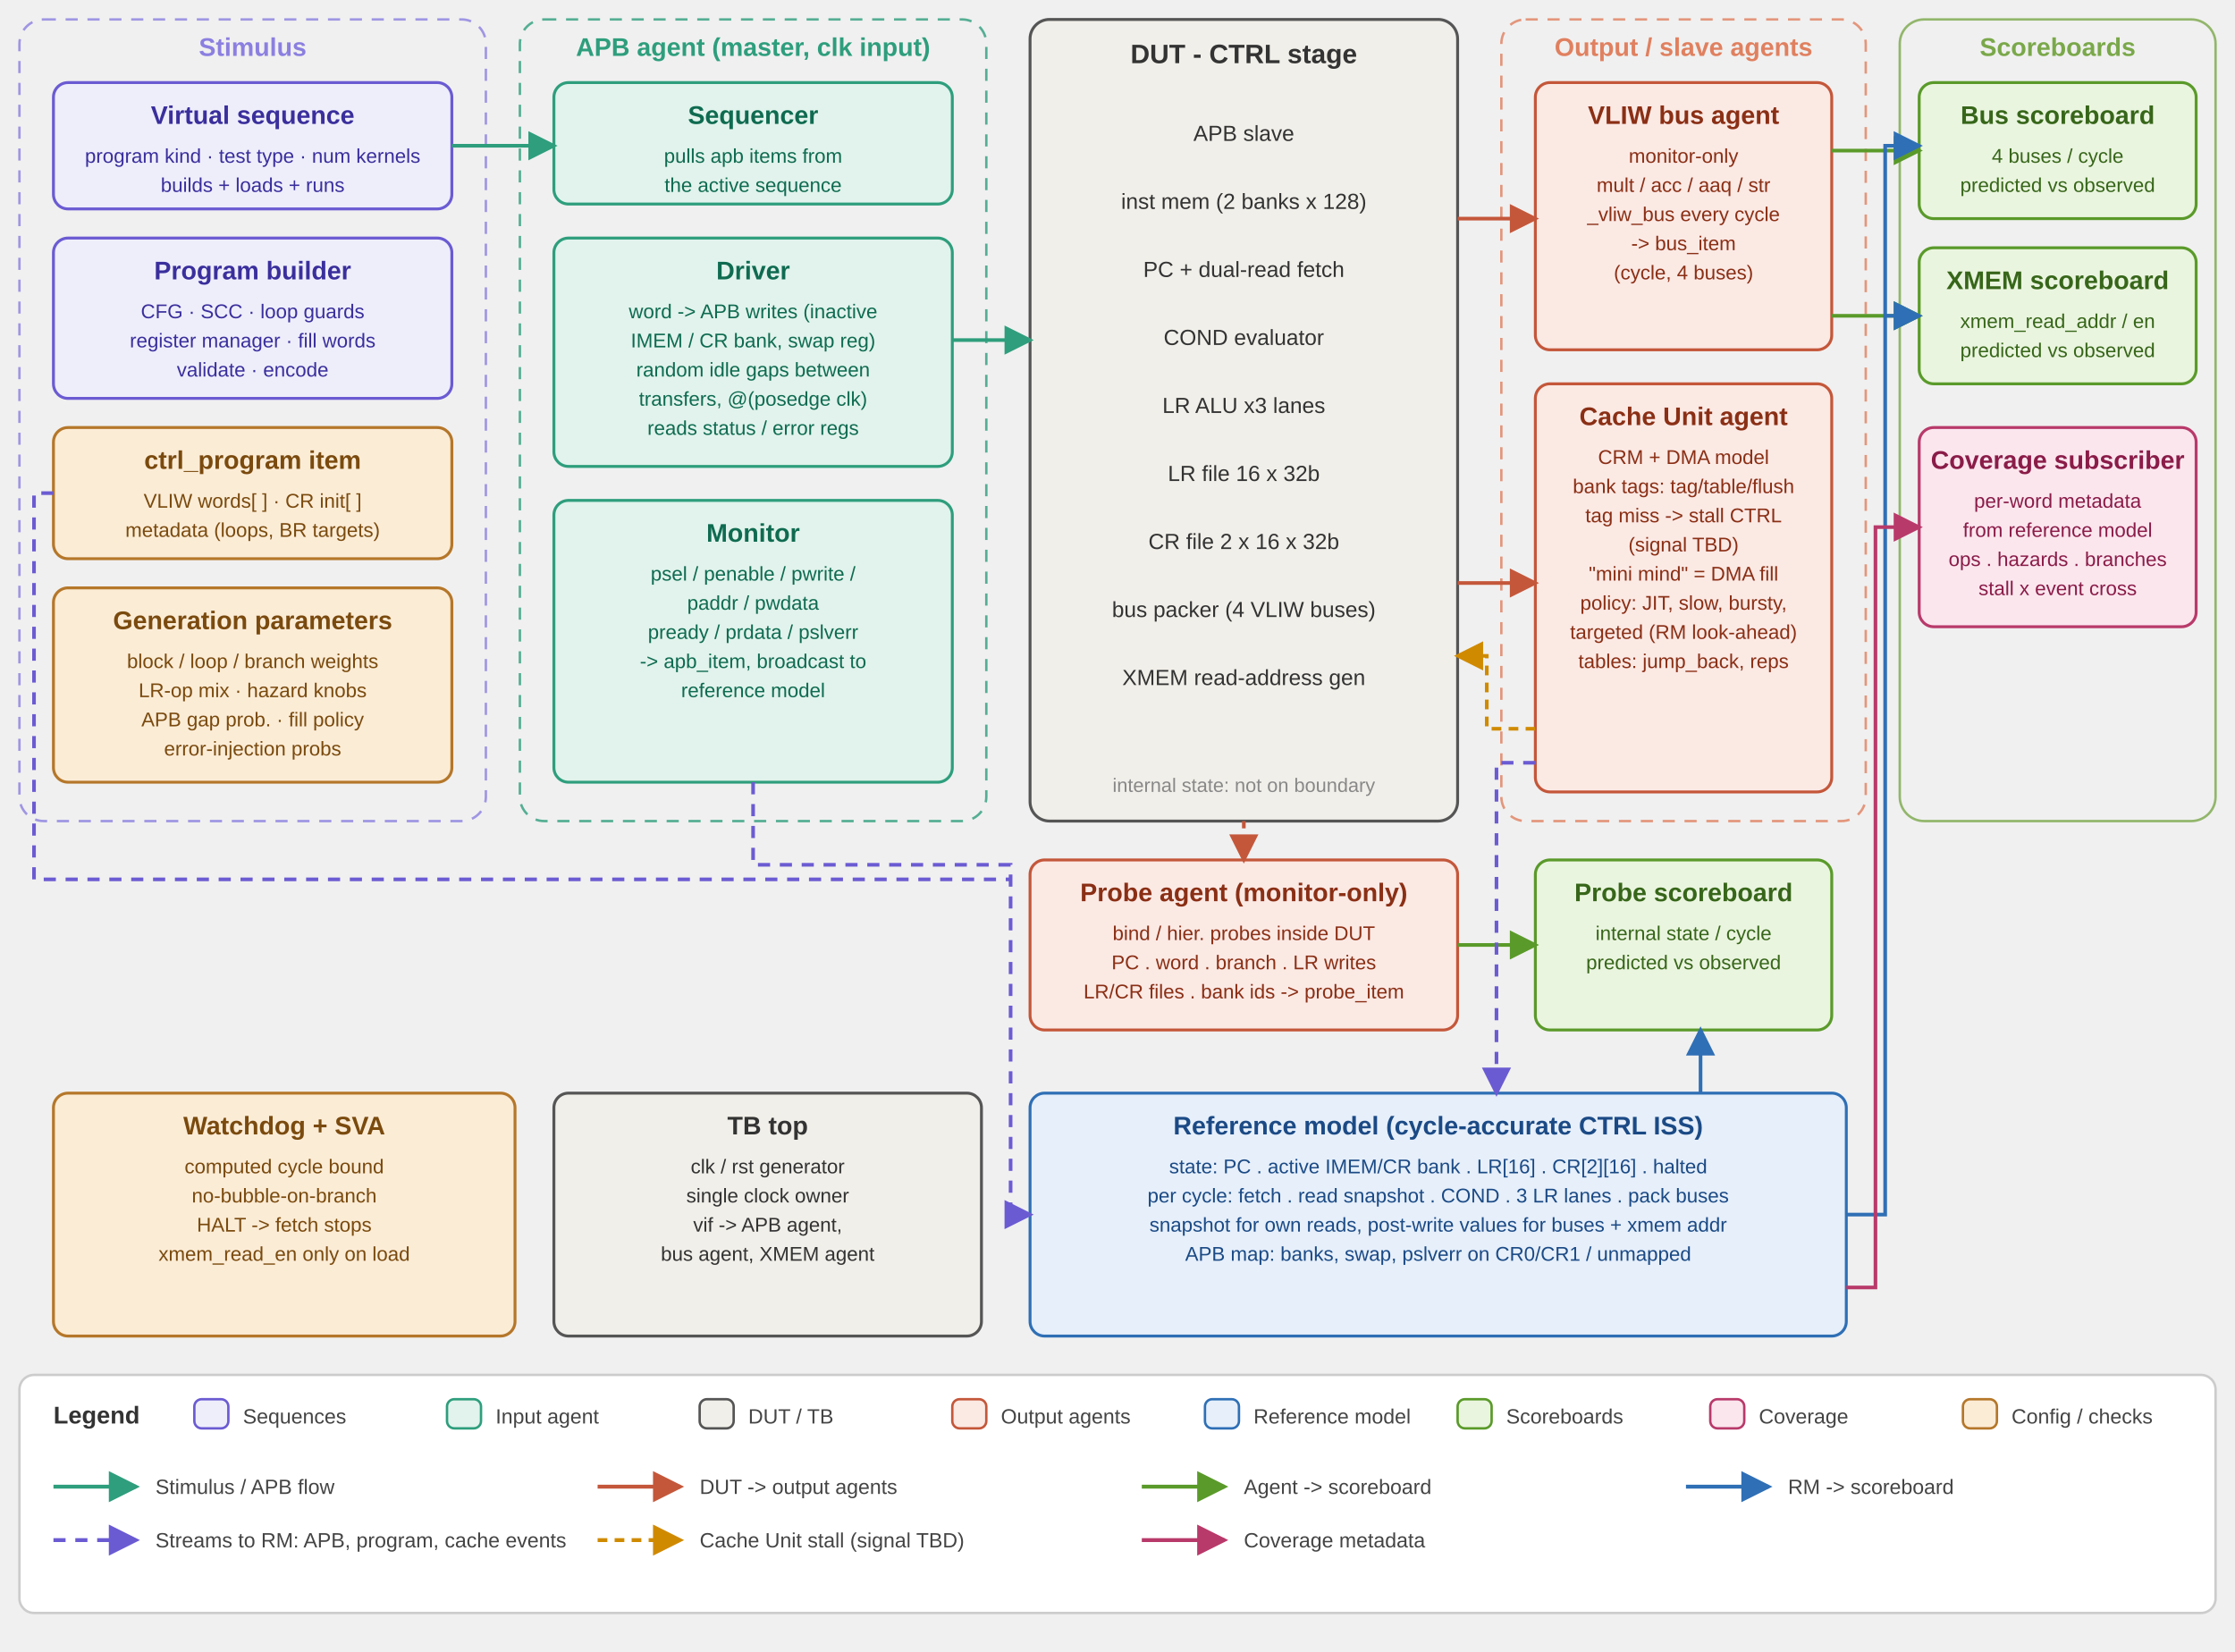
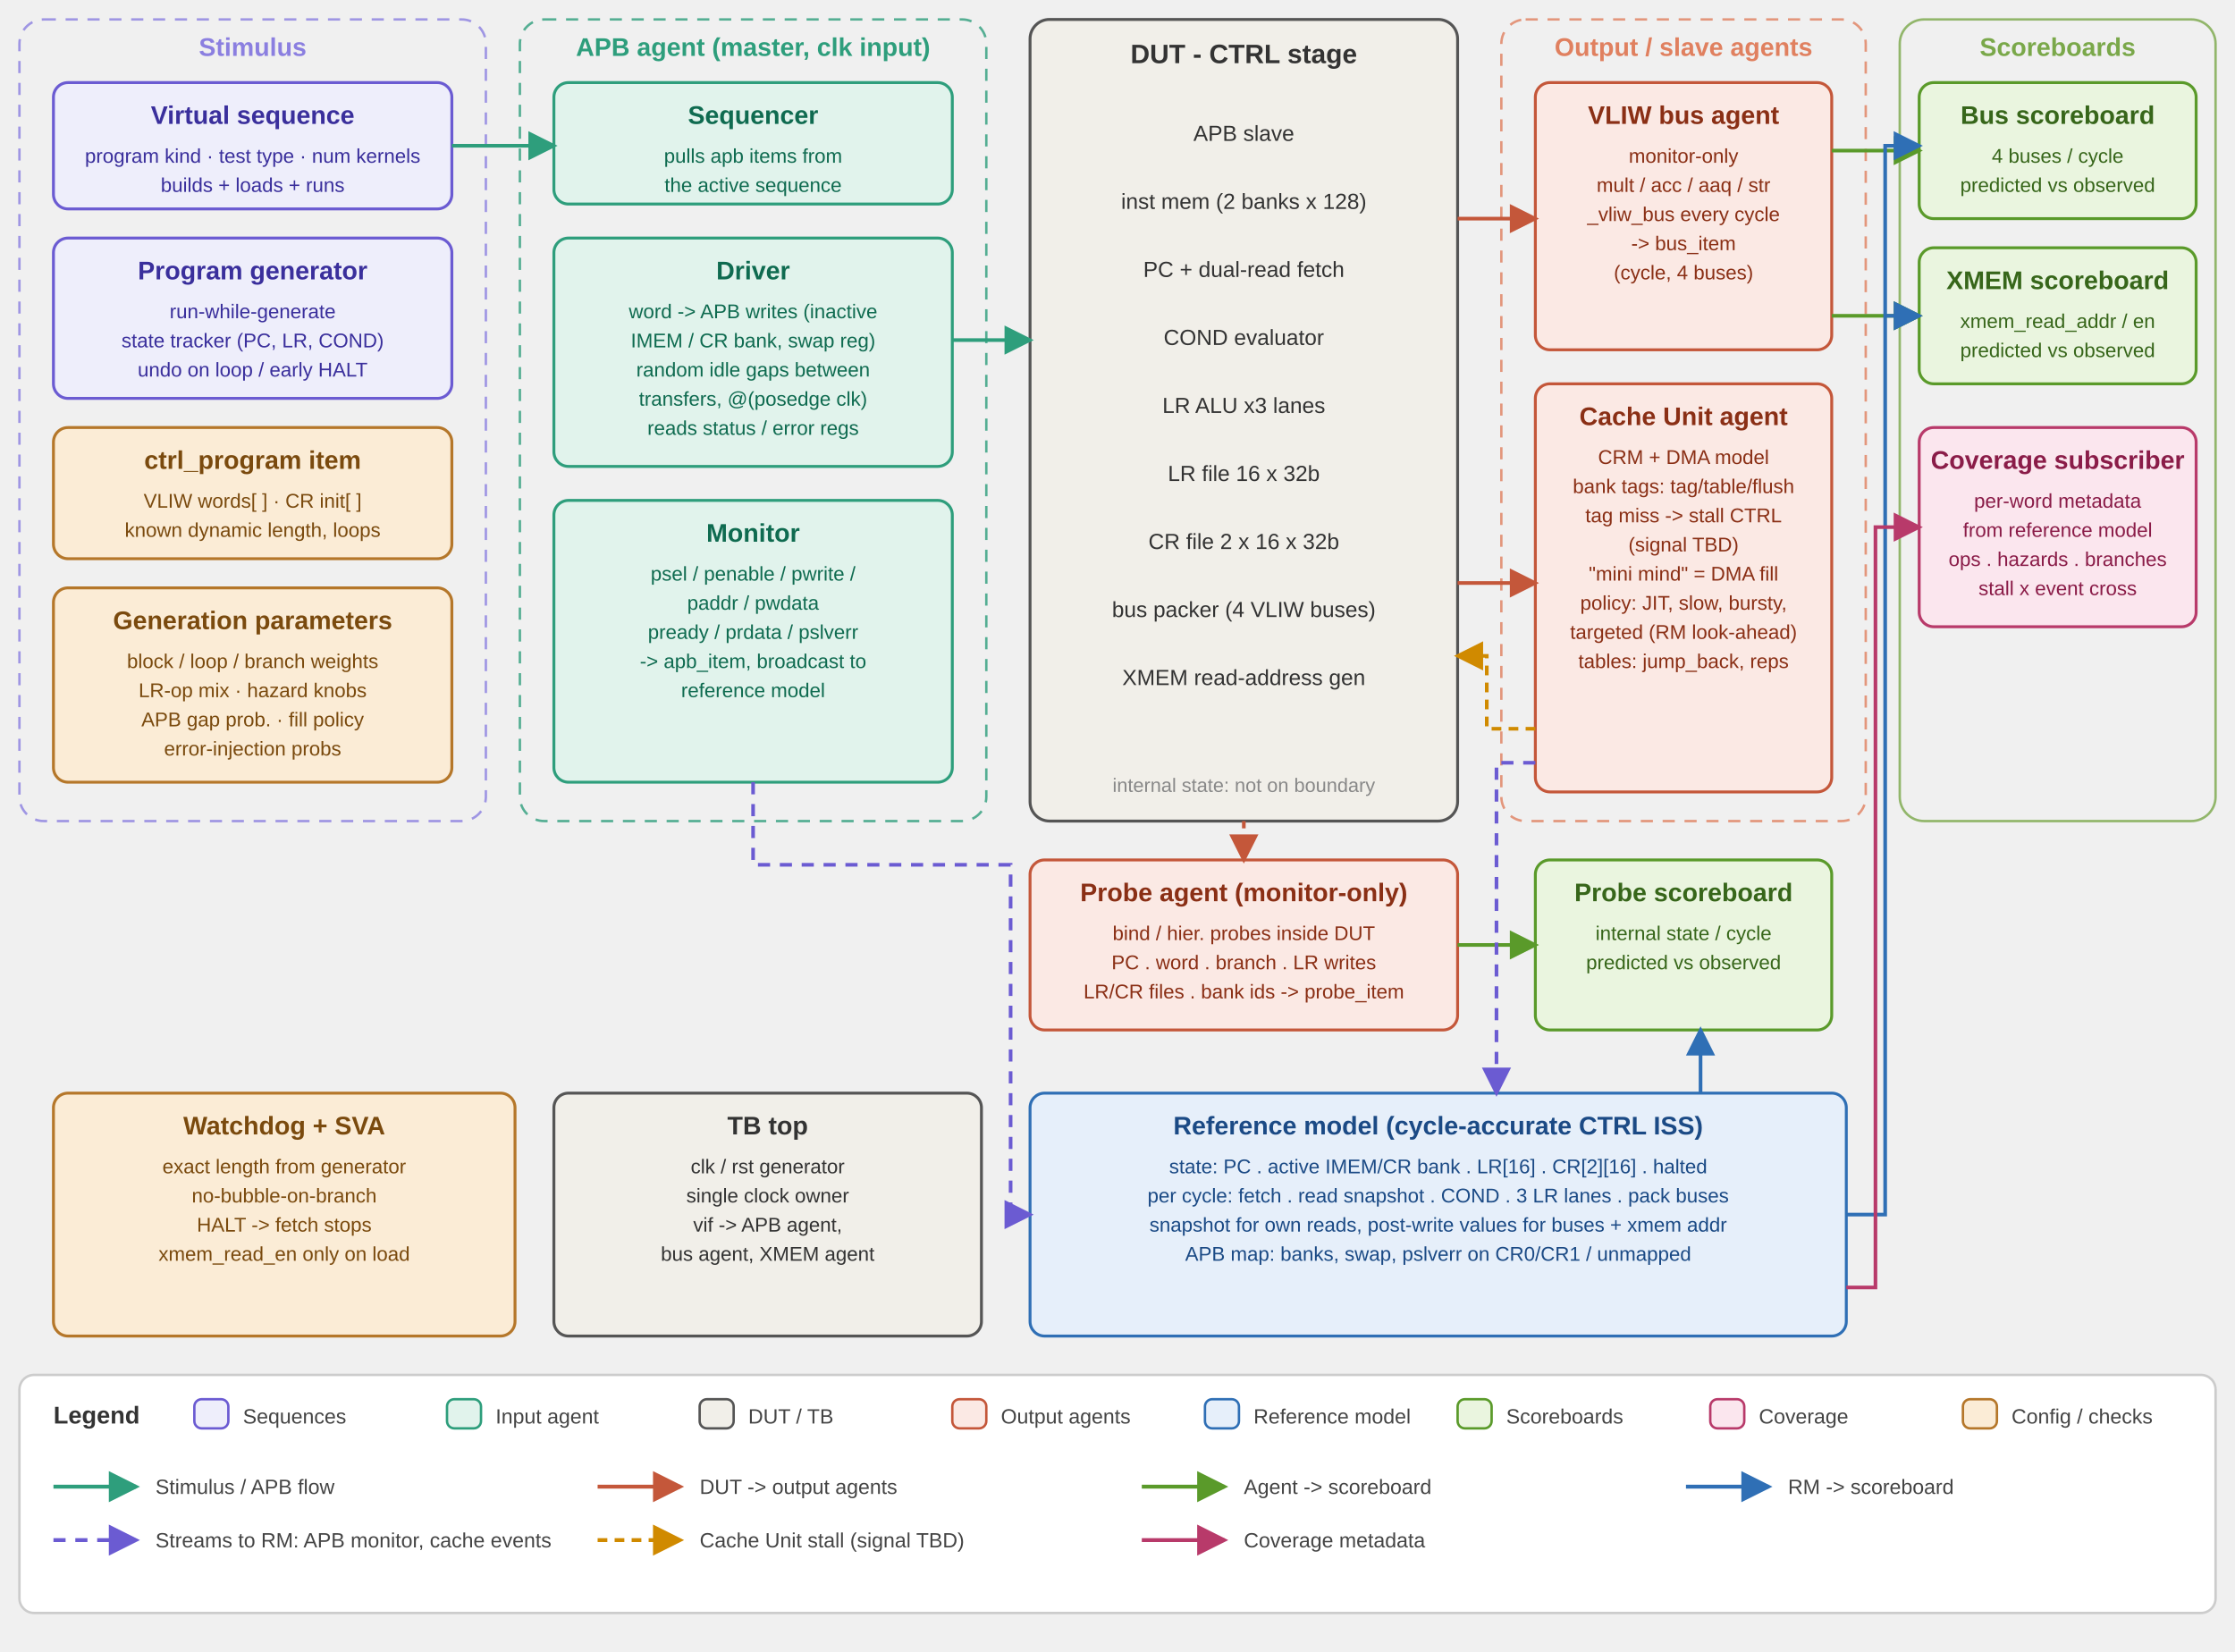
<svg xmlns="http://www.w3.org/2000/svg" viewBox="0 0 920 680" font-family="Arial, Helvetica, sans-serif">
  <defs>
    <marker id="a2e9e7c" markerWidth="8" markerHeight="8" refX="7" refY="4" orient="auto">
      <path d="M0,0 L8,4 L0,8 z" fill="#2e9e7c" />
    </marker>
    <marker id="ac4573a" markerWidth="8" markerHeight="8" refX="7" refY="4" orient="auto">
      <path d="M0,0 L8,4 L0,8 z" fill="#c4573a" />
    </marker>
    <marker id="a5a9a2a" markerWidth="8" markerHeight="8" refX="7" refY="4" orient="auto">
      <path d="M0,0 L8,4 L0,8 z" fill="#5a9a2a" />
    </marker>
    <marker id="a2f6fb5" markerWidth="8" markerHeight="8" refX="7" refY="4" orient="auto">
      <path d="M0,0 L8,4 L0,8 z" fill="#2f6fb5" />
    </marker>
    <marker id="ab83a6a" markerWidth="8" markerHeight="8" refX="7" refY="4" orient="auto">
      <path d="M0,0 L8,4 L0,8 z" fill="#b83a6a" />
    </marker>
    <marker id="a6b5bd2" markerWidth="8" markerHeight="8" refX="7" refY="4" orient="auto">
      <path d="M0,0 L8,4 L0,8 z" fill="#6b5bd2" />
    </marker>
    <marker id="a888888" markerWidth="8" markerHeight="8" refX="7" refY="4" orient="auto">
      <path d="M0,0 L8,4 L0,8 z" fill="#888888" />
    </marker>
    <marker id="ad08a00" markerWidth="8" markerHeight="8" refX="7" refY="4" orient="auto">
      <path d="M0,0 L8,4 L0,8 z" fill="#d08a00" />
    </marker>
  </defs>
  <rect x="8" y="8" width="192" height="330" rx="10" fill="none" stroke="#8b7fe0" stroke-width="1" stroke-dasharray="5,4" opacity=".8" />
  <text x="104.0" y="23" text-anchor="middle" font-weight="bold" font-size="10.5" fill="#8b7fe0">Stimulus</text>
  <rect x="214" y="8" width="192" height="330" rx="10" fill="none" stroke="#2e9e7c" stroke-width="1" stroke-dasharray="5,4" opacity=".8" />
  <text x="310.0" y="23" text-anchor="middle" font-weight="bold" font-size="10.5" fill="#2e9e7c">APB agent (master, clk input)</text>
  <rect x="618" y="8" width="150" height="330" rx="10" fill="none" stroke="#e0805f" stroke-width="1" stroke-dasharray="5,4" opacity=".8" />
  <text x="693.0" y="23" text-anchor="middle" font-weight="bold" font-size="10.5" fill="#e0805f">Output / slave agents</text>
  <rect x="22" y="34" width="164" height="52" rx="6" fill="#eeeefb" stroke="#6b5bd2" stroke-width="1.2" />
  <text x="104.0" y="51" text-anchor="middle" font-weight="bold" font-size="10.5" fill="#3a2f9c">Virtual sequence</text>
  <text x="104.0" y="67" text-anchor="middle" font-size="8.2" fill="#3a2f9c">program kind · test type · num kernels</text>
  <text x="104.0" y="79" text-anchor="middle" font-size="8.2" fill="#3a2f9c">builds + loads + runs</text>
  <rect x="22" y="98" width="164" height="66" rx="6" fill="#eeeefb" stroke="#6b5bd2" stroke-width="1.2" />
-   <text x="104.0" y="115" text-anchor="middle" font-weight="bold" font-size="10.5" fill="#3a2f9c">Program builder</text>
-   <text x="104.0" y="131" text-anchor="middle" font-size="8.2" fill="#3a2f9c">CFG · SCC · loop guards</text>
-   <text x="104.0" y="143" text-anchor="middle" font-size="8.2" fill="#3a2f9c">register manager · fill words</text>
-   <text x="104.0" y="155" text-anchor="middle" font-size="8.2" fill="#3a2f9c">validate · encode</text>
+   <text x="104.0" y="115" text-anchor="middle" font-weight="bold" font-size="10.5" fill="#3a2f9c">Program generator</text>
+   <text x="104.0" y="131" text-anchor="middle" font-size="8.2" fill="#3a2f9c">run-while-generate</text>
+   <text x="104.0" y="143" text-anchor="middle" font-size="8.2" fill="#3a2f9c">state tracker (PC, LR, COND)</text>
+   <text x="104.0" y="155" text-anchor="middle" font-size="8.2" fill="#3a2f9c">undo on loop / early HALT</text>
  <rect x="22" y="176" width="164" height="54" rx="6" fill="#fbecd6" stroke="#b5772a" stroke-width="1.2" />
  <text x="104.0" y="193" text-anchor="middle" font-weight="bold" font-size="10.5" fill="#7a4a0e">ctrl_program item</text>
  <text x="104.0" y="209" text-anchor="middle" font-size="8.2" fill="#7a4a0e">VLIW words[ ] · CR init[ ]</text>
-   <text x="104.0" y="221" text-anchor="middle" font-size="8.2" fill="#7a4a0e">metadata (loops, BR targets)</text>
+   <text x="104.0" y="221" text-anchor="middle" font-size="8.2" fill="#7a4a0e">known dynamic length, loops</text>
  <rect x="22" y="242" width="164" height="80" rx="6" fill="#fbecd6" stroke="#b5772a" stroke-width="1.2" />
  <text x="104.0" y="259" text-anchor="middle" font-weight="bold" font-size="10.5" fill="#7a4a0e">Generation parameters</text>
  <text x="104.0" y="275" text-anchor="middle" font-size="8.2" fill="#7a4a0e">block / loop / branch weights</text>
  <text x="104.0" y="287" text-anchor="middle" font-size="8.2" fill="#7a4a0e">LR-op mix · hazard knobs</text>
  <text x="104.0" y="299" text-anchor="middle" font-size="8.2" fill="#7a4a0e">APB gap prob. · fill policy</text>
  <text x="104.0" y="311" text-anchor="middle" font-size="8.2" fill="#7a4a0e">error-injection probs</text>
  <rect x="228" y="34" width="164" height="50" rx="6" fill="#e1f3ec" stroke="#2e9e7c" stroke-width="1.2" />
  <text x="310.0" y="51" text-anchor="middle" font-weight="bold" font-size="10.5" fill="#0f6b50">Sequencer</text>
  <text x="310.0" y="67" text-anchor="middle" font-size="8.2" fill="#0f6b50">pulls apb items from</text>
  <text x="310.0" y="79" text-anchor="middle" font-size="8.2" fill="#0f6b50">the active sequence</text>
  <rect x="228" y="98" width="164" height="94" rx="6" fill="#e1f3ec" stroke="#2e9e7c" stroke-width="1.2" />
  <text x="310.0" y="115" text-anchor="middle" font-weight="bold" font-size="10.5" fill="#0f6b50">Driver</text>
  <text x="310.0" y="131" text-anchor="middle" font-size="8.2" fill="#0f6b50">word -&gt; APB writes (inactive</text>
  <text x="310.0" y="143" text-anchor="middle" font-size="8.2" fill="#0f6b50">IMEM / CR bank, swap reg)</text>
  <text x="310.0" y="155" text-anchor="middle" font-size="8.2" fill="#0f6b50">random idle gaps between</text>
  <text x="310.0" y="167" text-anchor="middle" font-size="8.2" fill="#0f6b50">transfers, @(posedge clk)</text>
  <text x="310.0" y="179" text-anchor="middle" font-size="8.2" fill="#0f6b50">reads status / error regs</text>
  <rect x="228" y="206" width="164" height="116" rx="6" fill="#e1f3ec" stroke="#2e9e7c" stroke-width="1.2" />
  <text x="310.0" y="223" text-anchor="middle" font-weight="bold" font-size="10.5" fill="#0f6b50">Monitor</text>
  <text x="310.0" y="239" text-anchor="middle" font-size="8.2" fill="#0f6b50">psel / penable / pwrite /</text>
  <text x="310.0" y="251" text-anchor="middle" font-size="8.2" fill="#0f6b50">paddr / pwdata</text>
  <text x="310.0" y="263" text-anchor="middle" font-size="8.2" fill="#0f6b50">pready / prdata / pslverr</text>
  <text x="310.0" y="275" text-anchor="middle" font-size="8.2" fill="#0f6b50">-&gt; apb_item, broadcast to</text>
  <text x="310.0" y="287" text-anchor="middle" font-size="8.2" fill="#0f6b50">reference model</text>
  <rect x="424" y="8" width="176" height="330" rx="8" fill="#f1efe9" stroke="#555555" stroke-width="1.2" />
  <text x="512" y="26" text-anchor="middle" font-weight="bold" font-size="11" fill="#333333">DUT - CTRL stage</text>
  <text x="512" y="58" text-anchor="middle" font-size="9" fill="#333333">APB slave</text>
  <text x="512" y="86" text-anchor="middle" font-size="9" fill="#333333">inst mem (2 banks x 128)</text>
  <text x="512" y="114" text-anchor="middle" font-size="9" fill="#333333">PC + dual-read fetch</text>
  <text x="512" y="142" text-anchor="middle" font-size="9" fill="#333333">COND evaluator</text>
  <text x="512" y="170" text-anchor="middle" font-size="9" fill="#333333">LR ALU x3 lanes</text>
  <text x="512" y="198" text-anchor="middle" font-size="9" fill="#333333">LR file 16 x 32b</text>
  <text x="512" y="226" text-anchor="middle" font-size="9" fill="#333333">CR file 2 x 16 x 32b</text>
  <text x="512" y="254" text-anchor="middle" font-size="9" fill="#333333">bus packer (4 VLIW buses)</text>
  <text x="512" y="282" text-anchor="middle" font-size="9" fill="#333333">XMEM read-address gen</text>
  <text x="512" y="326" text-anchor="middle" font-size="8" fill="#888">internal state: not on boundary</text>
  <rect x="632" y="34" width="122" height="110" rx="6" fill="#fbe9e4" stroke="#c4573a" stroke-width="1.2" />
  <text x="693.0" y="51" text-anchor="middle" font-weight="bold" font-size="10.5" fill="#8a2f15">VLIW bus agent</text>
  <text x="693.0" y="67" text-anchor="middle" font-size="8.2" fill="#8a2f15">monitor-only</text>
  <text x="693.0" y="79" text-anchor="middle" font-size="8.2" fill="#8a2f15">mult / acc / aaq / str</text>
  <text x="693.0" y="91" text-anchor="middle" font-size="8.2" fill="#8a2f15">_vliw_bus every cycle</text>
  <text x="693.0" y="103" text-anchor="middle" font-size="8.2" fill="#8a2f15">-&gt; bus_item</text>
  <text x="693.0" y="115" text-anchor="middle" font-size="8.2" fill="#8a2f15">(cycle, 4 buses)</text>
  <rect x="632" y="158" width="122" height="168" rx="6" fill="#fbe9e4" stroke="#c4573a" stroke-width="1.2" />
  <text x="693.0" y="175" text-anchor="middle" font-weight="bold" font-size="10.5" fill="#8a2f15">Cache Unit agent</text>
  <text x="693.0" y="191" text-anchor="middle" font-size="8.2" fill="#8a2f15">CRM + DMA model</text>
  <text x="693.0" y="203" text-anchor="middle" font-size="8.2" fill="#8a2f15">bank tags: tag/table/flush</text>
  <text x="693.0" y="215" text-anchor="middle" font-size="8.2" fill="#8a2f15">tag miss -&gt; stall CTRL</text>
  <text x="693.0" y="227" text-anchor="middle" font-size="8.2" fill="#8a2f15">(signal TBD)</text>
  <text x="693.0" y="239" text-anchor="middle" font-size="8.2" fill="#8a2f15">"mini mind" = DMA fill</text>
  <text x="693.0" y="251" text-anchor="middle" font-size="8.2" fill="#8a2f15">policy: JIT, slow, bursty,</text>
  <text x="693.0" y="263" text-anchor="middle" font-size="8.2" fill="#8a2f15">targeted (RM look-ahead)</text>
  <text x="693.0" y="275" text-anchor="middle" font-size="8.2" fill="#8a2f15">tables: jump_back, reps</text>
  <rect x="782" y="8" width="130" height="330" rx="10" fill="none" stroke="#7aa84a" stroke-width="1" stroke-dasharray="none" opacity=".8" />
  <text x="847.0" y="23" text-anchor="middle" font-weight="bold" font-size="10.5" fill="#7aa84a">Scoreboards</text>
  <rect x="790" y="34" width="114" height="56" rx="6" fill="#eaf5df" stroke="#5a9a2a" stroke-width="1.2" />
  <text x="847.0" y="51" text-anchor="middle" font-weight="bold" font-size="10.5" fill="#37661a">Bus scoreboard</text>
  <text x="847.0" y="67" text-anchor="middle" font-size="8.2" fill="#37661a">4 buses / cycle</text>
  <text x="847.0" y="79" text-anchor="middle" font-size="8.2" fill="#37661a">predicted vs observed</text>
  <rect x="790" y="102" width="114" height="56" rx="6" fill="#eaf5df" stroke="#5a9a2a" stroke-width="1.2" />
  <text x="847.0" y="119" text-anchor="middle" font-weight="bold" font-size="10.5" fill="#37661a">XMEM scoreboard</text>
  <text x="847.0" y="135" text-anchor="middle" font-size="8.2" fill="#37661a">xmem_read_addr / en</text>
  <text x="847.0" y="147" text-anchor="middle" font-size="8.2" fill="#37661a">predicted vs observed</text>
  <rect x="790" y="176" width="114" height="82" rx="6" fill="#fbe6ee" stroke="#b83a6a" stroke-width="1.2" />
  <text x="847.0" y="193" text-anchor="middle" font-weight="bold" font-size="10.5" fill="#8a1c48">Coverage subscriber</text>
  <text x="847.0" y="209" text-anchor="middle" font-size="8.2" fill="#8a1c48">per-word metadata</text>
  <text x="847.0" y="221" text-anchor="middle" font-size="8.2" fill="#8a1c48">from reference model</text>
  <text x="847.0" y="233" text-anchor="middle" font-size="8.2" fill="#8a1c48">ops . hazards . branches</text>
  <text x="847.0" y="245" text-anchor="middle" font-size="8.2" fill="#8a1c48">stall x event cross</text>
  <rect x="424" y="450" width="336" height="100" rx="6" fill="#e6effa" stroke="#2f6fb5" stroke-width="1.2" />
  <text x="592.0" y="467" text-anchor="middle" font-weight="bold" font-size="10.5" fill="#1b4a85">Reference model (cycle-accurate CTRL ISS)</text>
  <text x="592.0" y="483" text-anchor="middle" font-size="8.2" fill="#1b4a85">state: PC . active IMEM/CR bank . LR[16] . CR[2][16] . halted</text>
  <text x="592.0" y="495" text-anchor="middle" font-size="8.2" fill="#1b4a85">per cycle: fetch . read snapshot . COND . 3 LR lanes . pack buses</text>
  <text x="592.0" y="507" text-anchor="middle" font-size="8.2" fill="#1b4a85">snapshot for own reads, post-write values for buses + xmem addr</text>
  <text x="592.0" y="519" text-anchor="middle" font-size="8.2" fill="#1b4a85">APB map: banks, swap, pslverr on CR0/CR1 / unmapped</text>
  <rect x="22" y="450" width="190" height="100" rx="6" fill="#fbecd6" stroke="#b5772a" stroke-width="1.2" />
  <text x="117.0" y="467" text-anchor="middle" font-weight="bold" font-size="10.5" fill="#7a4a0e">Watchdog + SVA</text>
-   <text x="117.0" y="483" text-anchor="middle" font-size="8.2" fill="#7a4a0e">computed cycle bound</text>
+   <text x="117.0" y="483" text-anchor="middle" font-size="8.2" fill="#7a4a0e">exact length from generator</text>
  <text x="117.0" y="495" text-anchor="middle" font-size="8.2" fill="#7a4a0e">no-bubble-on-branch</text>
  <text x="117.0" y="507" text-anchor="middle" font-size="8.2" fill="#7a4a0e">HALT -&gt; fetch stops</text>
  <text x="117.0" y="519" text-anchor="middle" font-size="8.2" fill="#7a4a0e">xmem_read_en only on load</text>
  <rect x="228" y="450" width="176" height="100" rx="6" fill="#f1efe9" stroke="#555555" stroke-width="1.2" />
  <text x="316.0" y="467" text-anchor="middle" font-weight="bold" font-size="10.5" fill="#333333">TB top</text>
  <text x="316.0" y="483" text-anchor="middle" font-size="8.2" fill="#333333">clk / rst generator</text>
  <text x="316.0" y="495" text-anchor="middle" font-size="8.2" fill="#333333">single clock owner</text>
  <text x="316.0" y="507" text-anchor="middle" font-size="8.2" fill="#333333">vif -&gt; APB agent,</text>
  <text x="316.0" y="519" text-anchor="middle" font-size="8.2" fill="#333333">bus agent, XMEM agent</text>
  <rect x="424" y="354" width="176" height="70" rx="6" fill="#fbe9e4" stroke="#c4573a" stroke-width="1.2" />
  <text x="512.0" y="371" text-anchor="middle" font-weight="bold" font-size="10.5" fill="#8a2f15">Probe agent (monitor-only)</text>
  <text x="512.0" y="387" text-anchor="middle" font-size="8.2" fill="#8a2f15">bind / hier. probes inside DUT</text>
  <text x="512.0" y="399" text-anchor="middle" font-size="8.2" fill="#8a2f15">PC . word . branch . LR writes</text>
  <text x="512.0" y="411" text-anchor="middle" font-size="8.2" fill="#8a2f15">LR/CR files . bank ids -&gt; probe_item</text>
  <rect x="632" y="354" width="122" height="70" rx="6" fill="#eaf5df" stroke="#5a9a2a" stroke-width="1.2" />
  <text x="693.0" y="371" text-anchor="middle" font-weight="bold" font-size="10.5" fill="#37661a">Probe scoreboard</text>
  <text x="693.0" y="387" text-anchor="middle" font-size="8.2" fill="#37661a">internal state / cycle</text>
  <text x="693.0" y="399" text-anchor="middle" font-size="8.2" fill="#37661a">predicted vs observed</text>
  <path d="M186,60 L228,60" stroke="#2e9e7c" stroke-width="1.5" fill="none" marker-end="url(#a2e9e7c)" />
  <path d="M392,140 L424,140" stroke="#2e9e7c" stroke-width="1.5" fill="none" marker-end="url(#a2e9e7c)" />
  <path d="M600,90 L632,90" stroke="#c4573a" stroke-width="1.5" fill="none" marker-end="url(#ac4573a)" />
  <path d="M600,240 L632,240" stroke="#c4573a" stroke-width="1.5" fill="none" marker-end="url(#ac4573a)" />
  <polyline points="632,300 612,300 612,270 600,270" stroke="#d08a00" stroke-width="1.5" fill="none" stroke-dasharray="4,3" marker-end="url(#ad08a00)" />
  <path d="M512,338 L512,354" stroke="#c4573a" stroke-width="1.5" fill="none" stroke-dasharray="3,3" marker-end="url(#ac4573a)" />
  <path d="M600,389 L632,389" stroke="#5a9a2a" stroke-width="1.5" fill="none" marker-end="url(#a5a9a2a)" />
  <path d="M700,450 L700,424" stroke="#2f6fb5" stroke-width="1.5" fill="none" marker-end="url(#a2f6fb5)" />
  <path d="M754,62 L790,62" stroke="#5a9a2a" stroke-width="1.5" fill="none" marker-end="url(#a5a9a2a)" />
  <path d="M754,130 L790,130" stroke="#5a9a2a" stroke-width="1.5" fill="none" marker-end="url(#a5a9a2a)" />
  <polyline points="310,322 310,356 416,356 416,500 424,500" stroke="#6b5bd2" stroke-width="1.5" fill="none" stroke-dasharray="5,4" marker-end="url(#a6b5bd2)" />
  <polyline points="760,500 776,500 776,60 790,60" stroke="#2f6fb5" stroke-width="1.5" fill="none" marker-end="url(#a2f6fb5)" />
  <polyline points="776,130 790,130" stroke="#2f6fb5" stroke-width="1.5" fill="none" marker-end="url(#a2f6fb5)" />
  <polyline points="760,530 772,530 772,217 790,217" stroke="#b83a6a" stroke-width="1.5" fill="none" marker-end="url(#ab83a6a)" />
  <polyline points="632,314 616,314 616,450" stroke="#6b5bd2" stroke-width="1.5" fill="none" stroke-dasharray="5,4" marker-end="url(#a6b5bd2)" />
-   <polyline points="22,203 14,203 14,362 416,362" stroke="#6b5bd2" stroke-width="1.5" fill="none" stroke-dasharray="5,4" />
  <rect x="8" y="566" width="904" height="98" rx="6" fill="#fff" stroke="#ccc" />
  <text x="22" y="586" font-weight="bold" font-size="10" fill="#333">Legend</text>
  <rect x="80" y="576" width="14" height="12" rx="3" fill="#eeeefb" stroke="#6b5bd2" />
  <text x="100" y="586" font-size="8.5" fill="#444">Sequences</text>
  <rect x="184" y="576" width="14" height="12" rx="3" fill="#e1f3ec" stroke="#2e9e7c" />
  <text x="204" y="586" font-size="8.5" fill="#444">Input agent</text>
  <rect x="288" y="576" width="14" height="12" rx="3" fill="#f1efe9" stroke="#555" />
  <text x="308" y="586" font-size="8.5" fill="#444">DUT / TB</text>
  <rect x="392" y="576" width="14" height="12" rx="3" fill="#fbe9e4" stroke="#c4573a" />
  <text x="412" y="586" font-size="8.5" fill="#444">Output agents</text>
  <rect x="496" y="576" width="14" height="12" rx="3" fill="#e6effa" stroke="#2f6fb5" />
  <text x="516" y="586" font-size="8.5" fill="#444">Reference model</text>
  <rect x="600" y="576" width="14" height="12" rx="3" fill="#eaf5df" stroke="#5a9a2a" />
  <text x="620" y="586" font-size="8.5" fill="#444">Scoreboards</text>
  <rect x="704" y="576" width="14" height="12" rx="3" fill="#fbe6ee" stroke="#b83a6a" />
  <text x="724" y="586" font-size="8.5" fill="#444">Coverage</text>
  <rect x="808" y="576" width="14" height="12" rx="3" fill="#fbecd6" stroke="#b5772a" />
  <text x="828" y="586" font-size="8.5" fill="#444">Config / checks</text>
  <line x1="22" y1="612" x2="56" y2="612" stroke="#2e9e7c" stroke-width="1.6" marker-end="url(#a2e9e7c)" />
  <text x="64" y="615" font-size="8.5" fill="#444">Stimulus / APB flow</text>
  <line x1="246" y1="612" x2="280" y2="612" stroke="#c4573a" stroke-width="1.6" marker-end="url(#ac4573a)" />
  <text x="288" y="615" font-size="8.5" fill="#444">DUT -&gt; output agents</text>
  <line x1="470" y1="612" x2="504" y2="612" stroke="#5a9a2a" stroke-width="1.6" marker-end="url(#a5a9a2a)" />
  <text x="512" y="615" font-size="8.5" fill="#444">Agent -&gt; scoreboard</text>
  <line x1="694" y1="612" x2="728" y2="612" stroke="#2f6fb5" stroke-width="1.6" marker-end="url(#a2f6fb5)" />
  <text x="736" y="615" font-size="8.5" fill="#444">RM -&gt; scoreboard</text>
  <line x1="22" y1="634" x2="56" y2="634" stroke="#6b5bd2" stroke-width="1.6" stroke-dasharray="5,4" marker-end="url(#a6b5bd2)" />
-   <text x="64" y="637" font-size="8.5" fill="#444">Streams to RM: APB, program, cache events</text>
+   <text x="64" y="637" font-size="8.5" fill="#444">Streams to RM: APB monitor, cache events</text>
  <line x1="246" y1="634" x2="280" y2="634" stroke="#d08a00" stroke-width="1.6" stroke-dasharray="4,3" marker-end="url(#ad08a00)" />
  <text x="288" y="637" font-size="8.5" fill="#444">Cache Unit stall (signal TBD)</text>
  <line x1="470" y1="634" x2="504" y2="634" stroke="#b83a6a" stroke-width="1.6" marker-end="url(#ab83a6a)" />
  <text x="512" y="637" font-size="8.5" fill="#444">Coverage metadata</text>
</svg>
